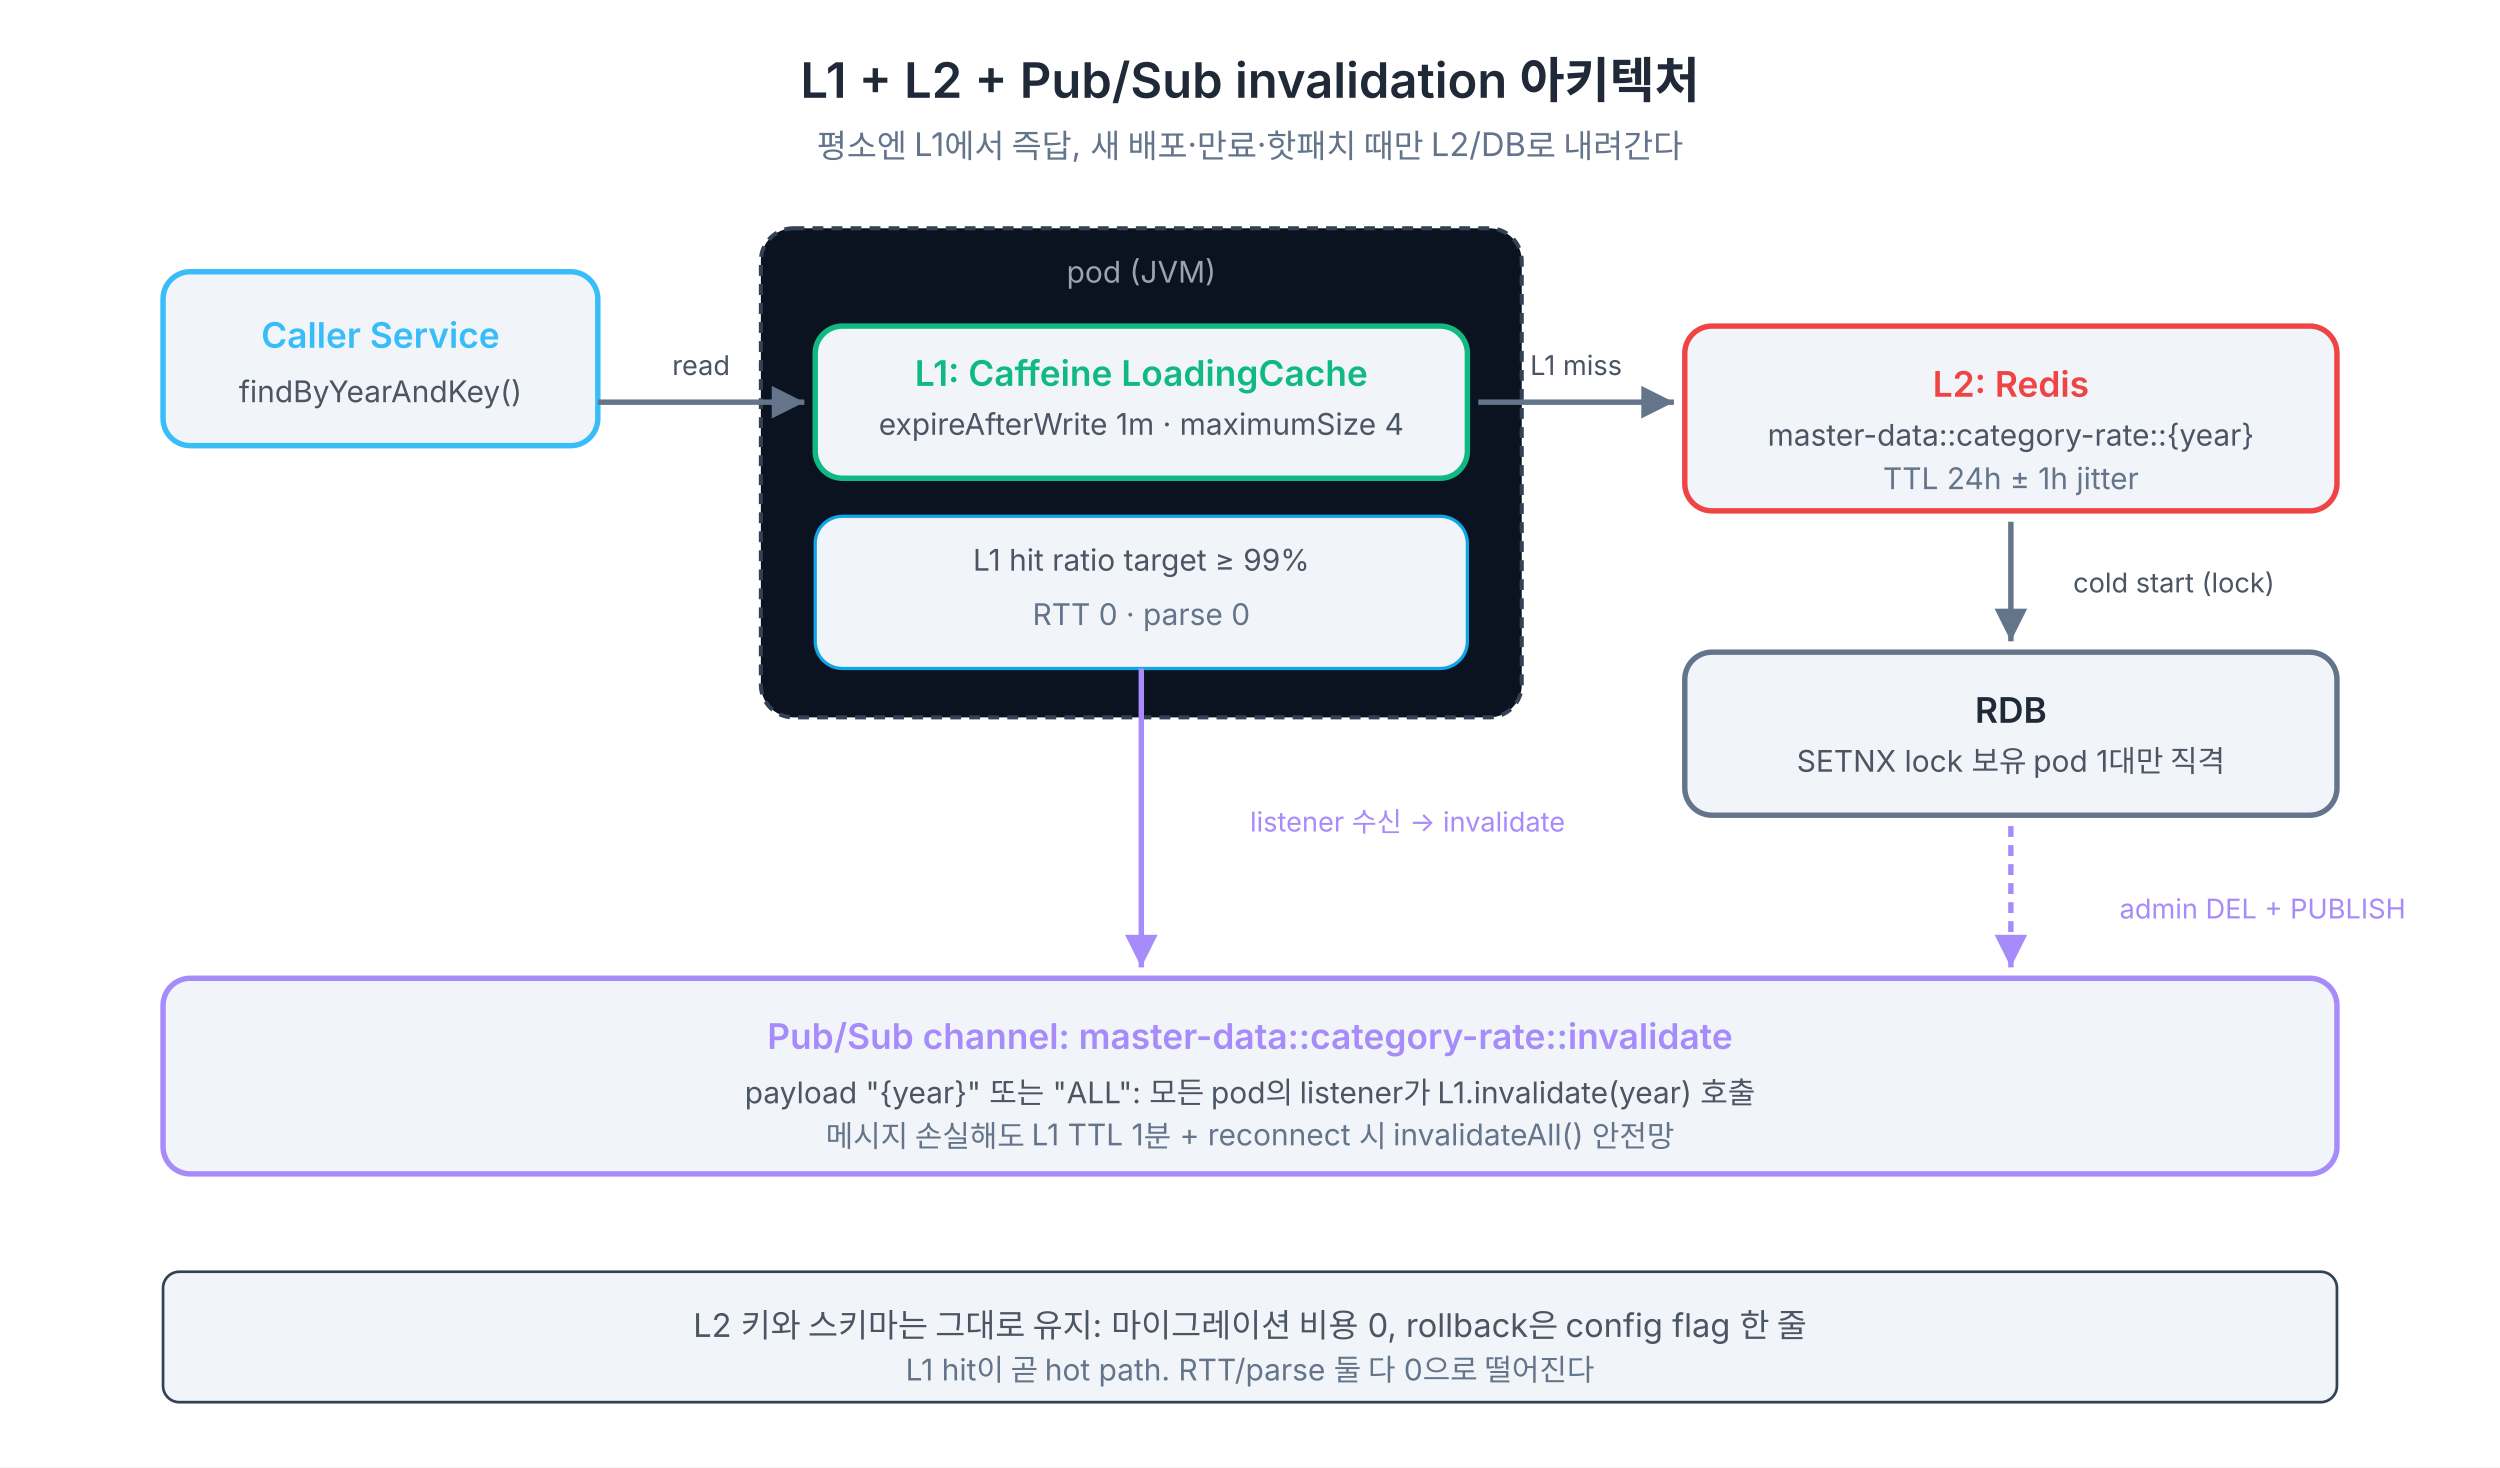
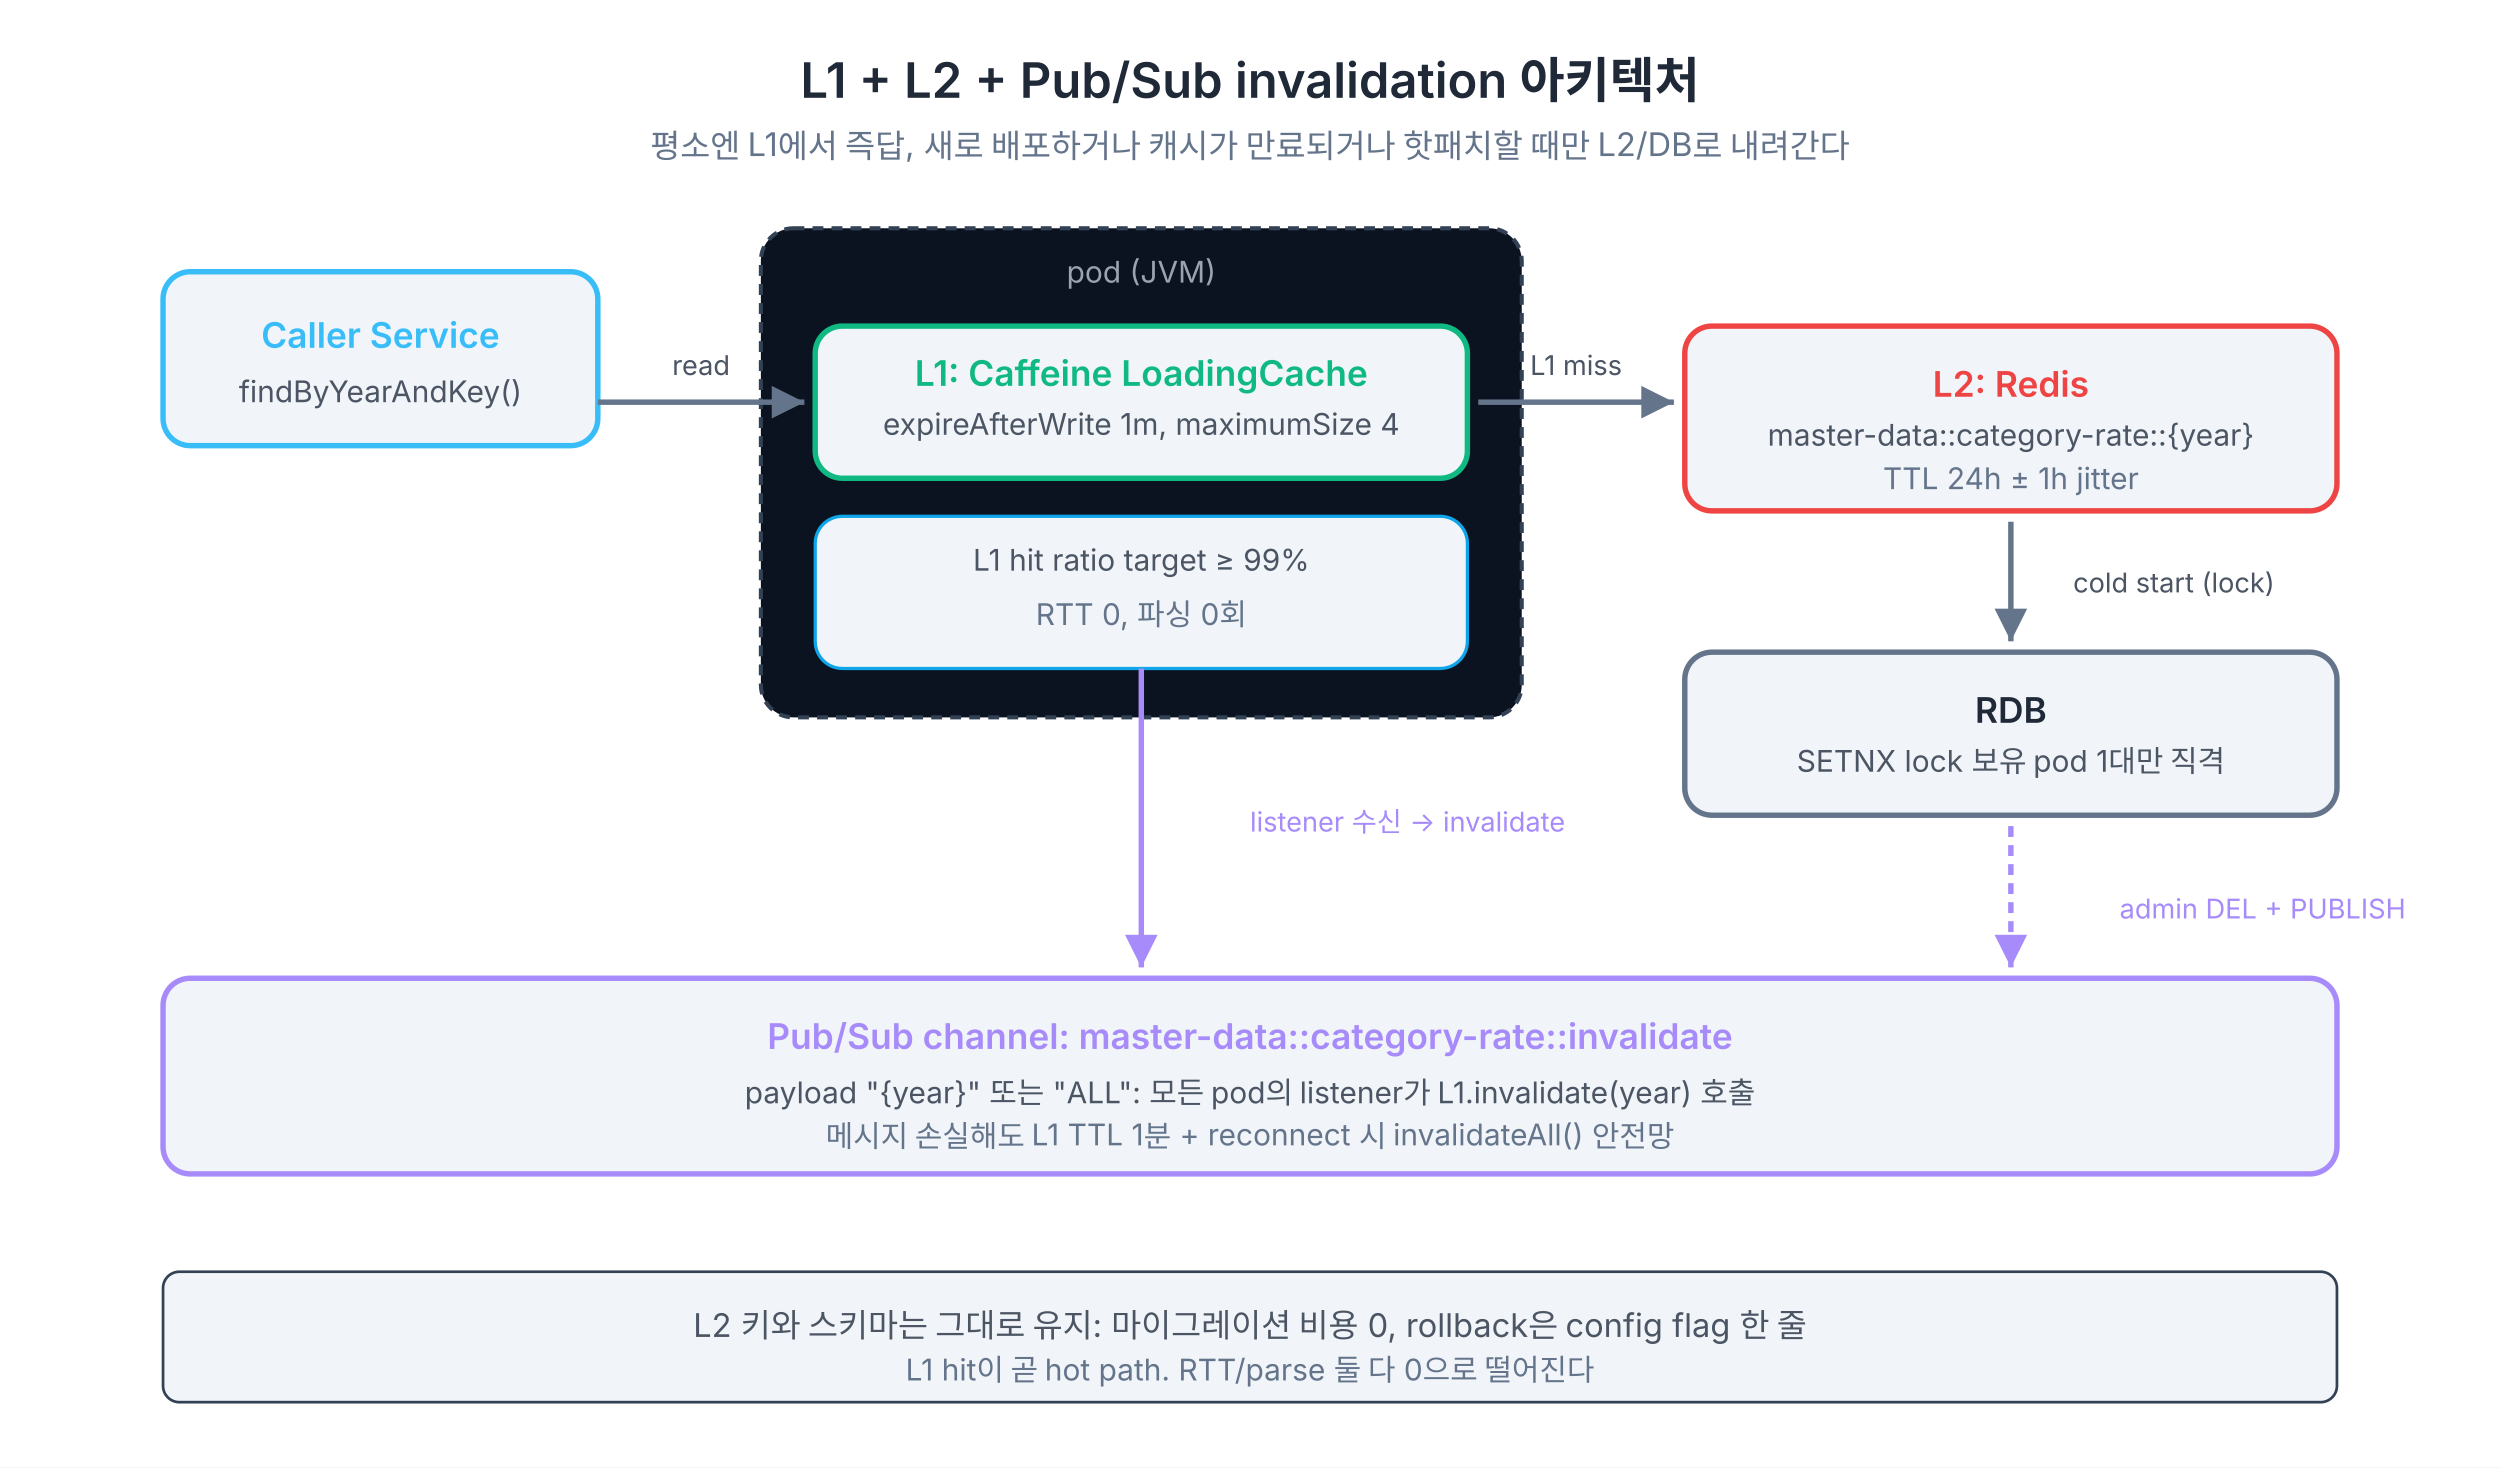
<svg xmlns="http://www.w3.org/2000/svg" viewBox="0 0 920 540" font-family="system-ui, -apple-system, sans-serif">
  <rect width="920" height="540" fill="#ffffff" />
  <text x="460" y="36" fill="#1f2937" font-size="18" font-weight="600" text-anchor="middle">L1 + L2 + Pub/Sub invalidation 아키텍처</text>
-   <text x="460" y="58" fill="#64748b" font-size="12" text-anchor="middle">평소엔 L1에서 즉답, 새 배포·만료·핫패치 때만 L2/DB로 내려간다</text>
+   <text x="460" y="58" fill="#64748b" font-size="12" text-anchor="middle">평소엔 L1에서 즉답, 새로 배포하거나 캐시가 만료되거나 핫패치할 때만 L2/DB로 내려간다</text>
  <defs>
    <marker id="arr" viewBox="0 0 10 10" refX="10" refY="5" markerWidth="6" markerHeight="6" orient="auto">
      <path d="M 0 0 L 10 5 L 0 10 z" fill="#64748b" />
    </marker>
    <marker id="arrPub" viewBox="0 0 10 10" refX="10" refY="5" markerWidth="6" markerHeight="6" orient="auto">
      <path d="M 0 0 L 10 5 L 0 10 z" fill="#a78bfa" />
    </marker>
  </defs>
  <rect x="60" y="100" width="160" height="64" rx="10" fill="#f1f5f9" stroke="#38bdf8" stroke-width="2" />
  <text x="140" y="128" fill="#38bdf8" font-size="13" font-weight="600" text-anchor="middle">Caller Service</text>
  <text x="140" y="148" fill="#4b5563" font-size="11" text-anchor="middle">findByYearAndKey()</text>
  <rect x="280" y="84" width="280" height="180" rx="12" fill="#0b1220" stroke="#334155" stroke-width="1.5" stroke-dasharray="4 3" />
  <text x="420" y="104" fill="#9ca3af" font-size="11" text-anchor="middle">pod (JVM)</text>
  <rect x="300" y="120" width="240" height="56" rx="10" fill="#f1f5f9" stroke="#10b981" stroke-width="2" />
  <text x="420" y="142" fill="#10b981" font-size="13" font-weight="600" text-anchor="middle">L1: Caffeine LoadingCache</text>
-   <text x="420" y="160" fill="#4b5563" font-size="11" text-anchor="middle">expireAfterWrite 1m · maximumSize 4</text>
+   <text x="420" y="160" fill="#4b5563" font-size="11" text-anchor="middle">expireAfterWrite 1m, maximumSize 4</text>
  <rect x="300" y="190" width="240" height="56" rx="10" fill="#f1f5f9" stroke="#0ea5e9" stroke-width="1.2" />
  <text x="420" y="210" fill="#4b5563" font-size="11" text-anchor="middle">L1 hit ratio target ≥ 99%</text>
-   <text x="420" y="230" fill="#64748b" font-size="11" text-anchor="middle">RTT 0 · parse 0</text>
+   <text x="420" y="230" fill="#64748b" font-size="11" text-anchor="middle">RTT 0, 파싱 0회</text>
  <rect x="620" y="120" width="240" height="68" rx="10" fill="#f1f5f9" stroke="#ef4444" stroke-width="2" />
  <text x="740" y="146" fill="#ef4444" font-size="13" font-weight="600" text-anchor="middle">L2: Redis</text>
  <text x="740" y="164" fill="#4b5563" font-size="11" text-anchor="middle">master-data::category-rate::{year}</text>
  <text x="740" y="180" fill="#64748b" font-size="11" text-anchor="middle">TTL 24h ± 1h jitter</text>
  <rect x="620" y="240" width="240" height="60" rx="10" fill="#f1f5f9" stroke="#64748b" stroke-width="2" />
  <text x="740" y="266" fill="#1f2937" font-size="13" font-weight="600" text-anchor="middle">RDB</text>
  <text x="740" y="284" fill="#4b5563" font-size="11" text-anchor="middle">SETNX lock 보유 pod 1대만 직격</text>
  <line x1="220" y1="148" x2="296" y2="148" stroke="#64748b" stroke-width="2" marker-end="url(#arr)" />
  <text x="258" y="138" fill="#4b5563" font-size="10" text-anchor="middle">read</text>
  <line x1="544" y1="148" x2="616" y2="148" stroke="#64748b" stroke-width="2" marker-end="url(#arr)" />
  <text x="580" y="138" fill="#4b5563" font-size="10" text-anchor="middle">L1 miss</text>
  <line x1="740" y1="192" x2="740" y2="236" stroke="#64748b" stroke-width="2" marker-end="url(#arr)" />
  <text x="800" y="218" fill="#4b5563" font-size="10" text-anchor="middle">cold start (lock)</text>
  <rect x="60" y="360" width="800" height="72" rx="10" fill="#f1f5f9" stroke="#a78bfa" stroke-width="2" />
  <text x="460" y="386" fill="#a78bfa" font-size="13" font-weight="600" text-anchor="middle">Pub/Sub channel: master-data::category-rate::invalidate</text>
  <text x="460" y="406" fill="#4b5563" font-size="11" text-anchor="middle">payload "{year}" 또는 "ALL": 모든 pod의 listener가 L1.invalidate(year) 호출</text>
  <text x="460" y="422" fill="#64748b" font-size="11" text-anchor="middle">메시지 손실해도 L1 TTL 1분 + reconnect 시 invalidateAll() 안전망</text>
  <line x1="420" y1="246" x2="420" y2="356" stroke="#a78bfa" stroke-width="2" marker-end="url(#arrPub)" />
  <text x="460" y="306" fill="#a78bfa" font-size="10">listener 수신 → invalidate</text>
  <line x1="740" y1="304" x2="740" y2="356" stroke="#a78bfa" stroke-width="2" stroke-dasharray="4 3" marker-end="url(#arrPub)" />
  <text x="780" y="338" fill="#a78bfa" font-size="10">admin DEL + PUBLISH</text>
  <rect x="60" y="468" width="800" height="48" rx="6" fill="#f1f5f9" stroke="#334155" stroke-width="1" />
  <text x="460" y="492" fill="#4b5563" font-size="12" text-anchor="middle">L2 키와 스키마는 그대로 유지: 마이그레이션 비용 0, rollback은 config flag 한 줄</text>
  <text x="460" y="508" fill="#64748b" font-size="11" text-anchor="middle">L1 hit이 곧 hot path. RTT/parse 둘 다 0으로 떨어진다</text>
</svg>
